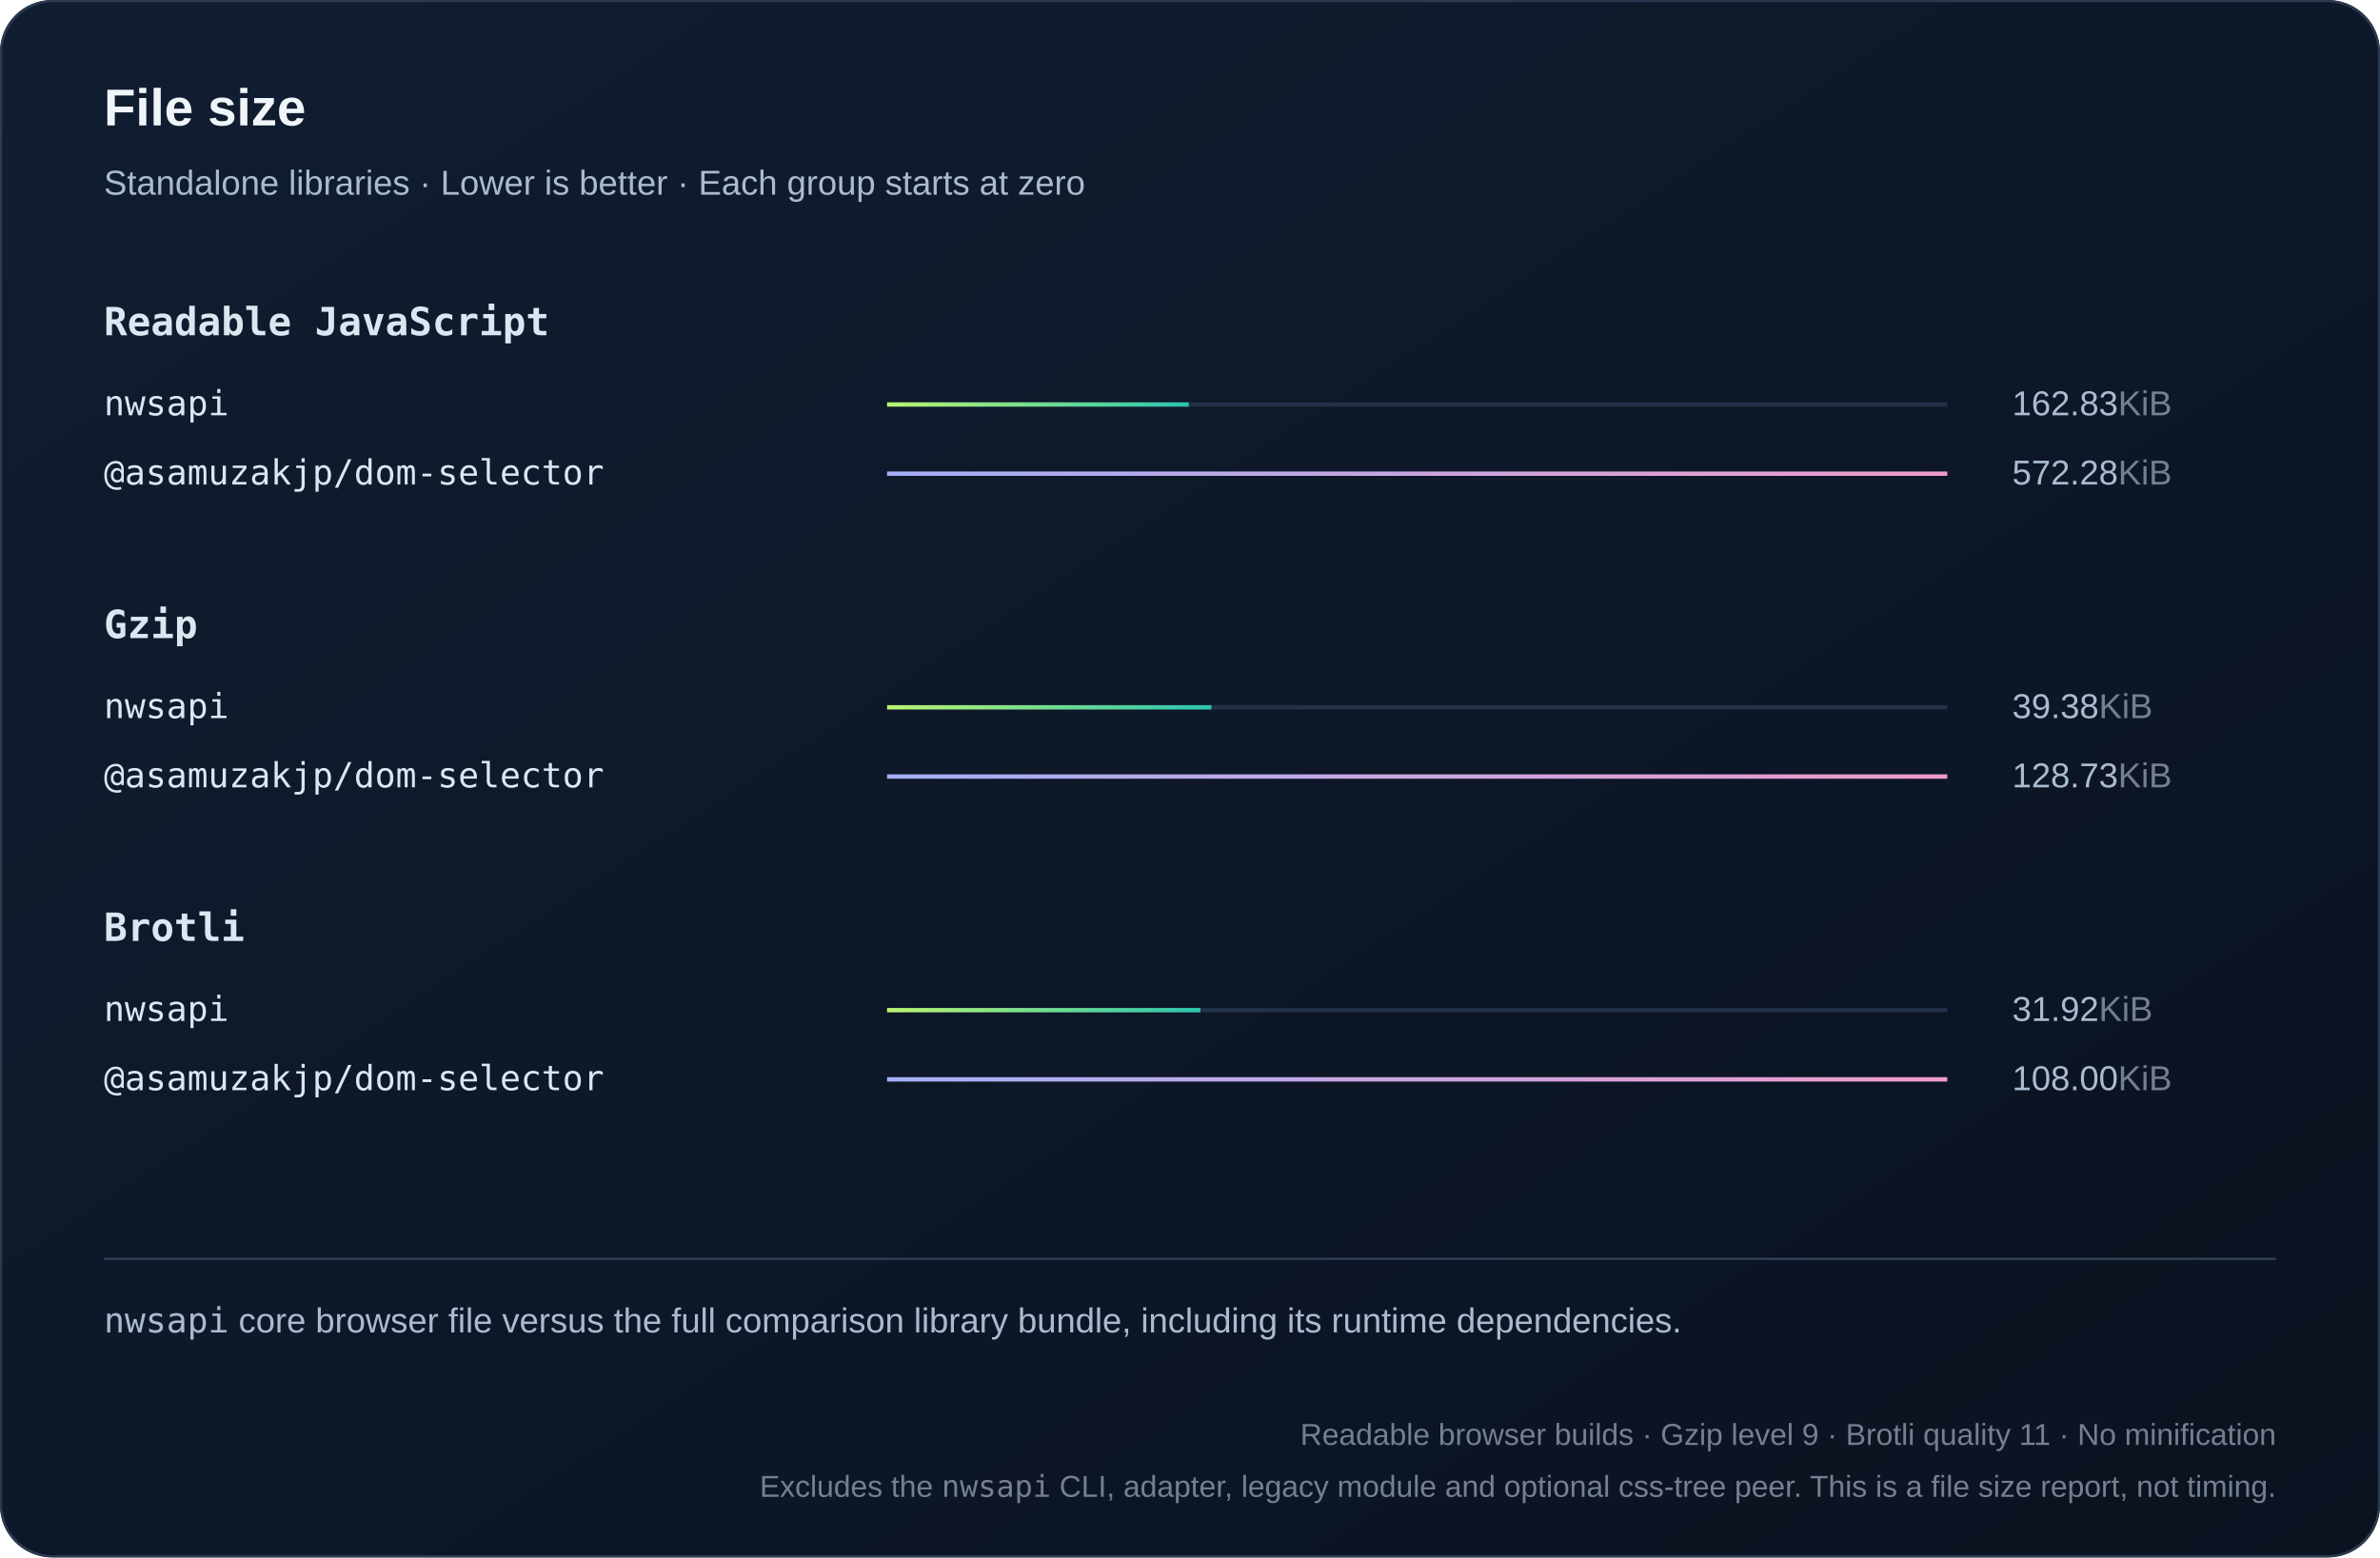
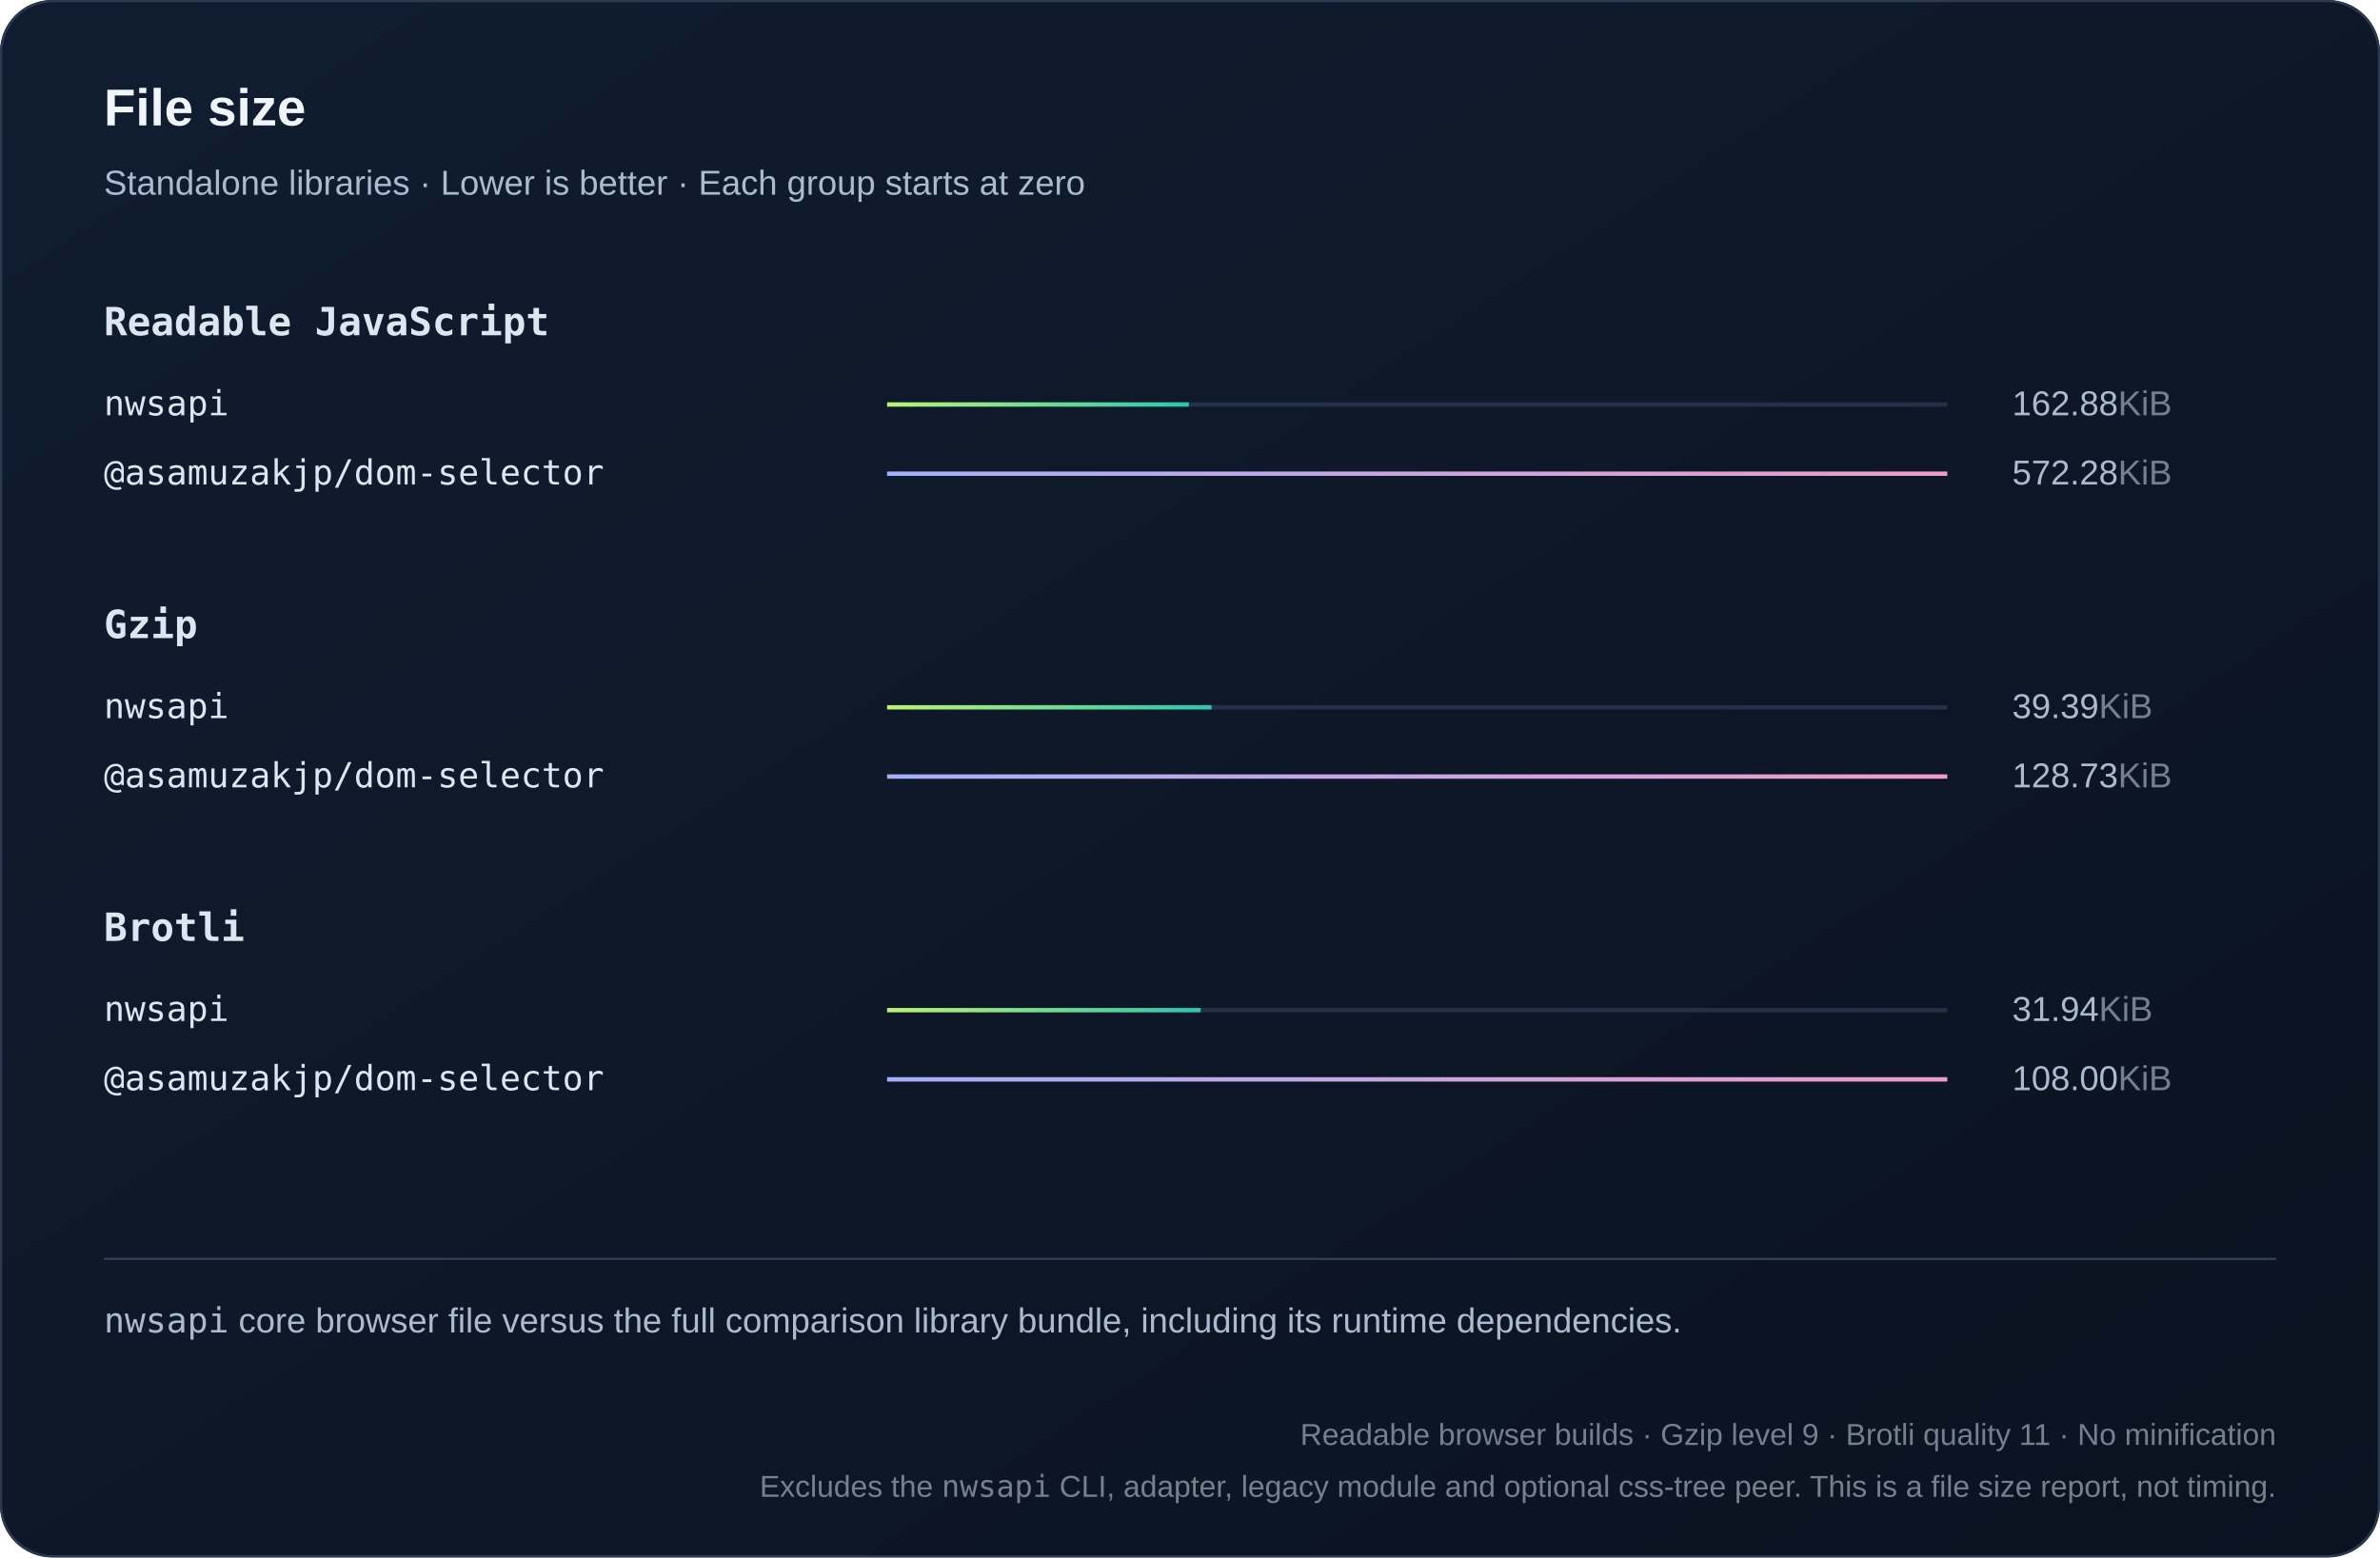
<svg xmlns="http://www.w3.org/2000/svg" width="1100" height="720" viewBox="0 0 1100 720" role="img">
  <defs>
    <linearGradient id="bg" x2="1" y2="1">
      <stop stop-color="#101d30" />
      <stop offset="1" stop-color="#0b1220" />
    </linearGradient>
    <linearGradient id="series0">
      <stop stop-color="#baf471" />
      <stop offset="1" stop-color="#2bc5ae" />
    </linearGradient>
    <linearGradient id="series1">
      <stop stop-color="#a4aff7" />
      <stop offset="1" stop-color="#ef9bc9" />
    </linearGradient>
    <linearGradient id="series2">
      <stop stop-color="#80d7ff" />
      <stop offset="1" stop-color="#739be8" />
    </linearGradient>
  </defs>
  <style>text{font-family:Arial,Helvetica,sans-serif;fill:#f0f5fa}
.muted{fill:#aabbd0;font:16px Arial,Helvetica,sans-serif}
.code{font:18px Consolas,Menlo,monospace;fill:#dce6f1}
.note .code{font:16px Consolas,Menlo,monospace}
.metadata,.metadata .code{fill:#75808e;font-size:14px}
.chart-title{font-size:24px;font-weight:700}
.unit{fill:#75808e}
.package{font-family:Consolas,Menlo,monospace}
.comparison{font-size:14px;font-variant-numeric:tabular-nums}
.tick{fill:#aabbd0;font-size:12px}
.time{fill:#aabbd0;font-size:13px;font-variant-numeric:tabular-nums}
.engine{font-size:16px}</style>
  <rect width="1100" height="720" rx="24" fill="url(#bg)" />
  <rect x=".5" y=".5" width="1099" height="719" rx="24" fill="none" stroke="#2b3a50" />
  <text x="48" y="58" class="chart-title">File size</text>
  <text x="48" y="90" class="muted">Standalone libraries · Lower is better · Each group starts at zero</text>
  <text x="48" y="155" class="code" style="font-weight:600">Readable JavaScript</text>
  <g>
    <text x="48" y="192" class="code engine">nwsapi</text>
    <path d="M410 187h490" stroke="#223048" stroke-width="2" />
-     <rect x="410" y="186" width="139.416" height="2" fill="url(#series0)" />
-     <text x="930" y="192" class="muted">162.83<tspan class="unit">KiB</tspan>
+     <rect x="410" y="186" width="139.462" height="2" fill="url(#series0)" />
+     <text x="930" y="192" class="muted">162.88<tspan class="unit">KiB</tspan>
    </text>
  </g>
  <g>
    <text x="48" y="224" class="code engine">@asamuzakjp/dom-selector</text>
    <path d="M410 219h490" stroke="#223048" stroke-width="2" />
    <rect x="410" y="218" width="490" height="2" fill="url(#series1)" />
    <text x="930" y="224" class="muted">572.28<tspan class="unit">KiB</tspan>
    </text>
  </g>
  <text x="48" y="295" class="code" style="font-weight:600">Gzip</text>
  <g>
    <text x="48" y="332" class="code engine">nwsapi</text>
    <path d="M410 327h490" stroke="#223048" stroke-width="2" />
-     <rect x="410" y="326" width="149.894" height="2" fill="url(#series0)" />
-     <text x="930" y="332" class="muted">39.38<tspan class="unit">KiB</tspan>
+     <rect x="410" y="326" width="149.946" height="2" fill="url(#series0)" />
+     <text x="930" y="332" class="muted">39.39<tspan class="unit">KiB</tspan>
    </text>
  </g>
  <g>
    <text x="48" y="364" class="code engine">@asamuzakjp/dom-selector</text>
    <path d="M410 359h490" stroke="#223048" stroke-width="2" />
    <rect x="410" y="358" width="490" height="2" fill="url(#series1)" />
    <text x="930" y="364" class="muted">128.73<tspan class="unit">KiB</tspan>
    </text>
  </g>
  <text x="48" y="435" class="code" style="font-weight:600">Brotli</text>
  <g>
    <text x="48" y="472" class="code engine">nwsapi</text>
    <path d="M410 467h490" stroke="#223048" stroke-width="2" />
-     <rect x="410" y="466" width="144.812" height="2" fill="url(#series0)" />
-     <text x="930" y="472" class="muted">31.92<tspan class="unit">KiB</tspan>
+     <rect x="410" y="466" width="144.927" height="2" fill="url(#series0)" />
+     <text x="930" y="472" class="muted">31.94<tspan class="unit">KiB</tspan>
    </text>
  </g>
  <g>
    <text x="48" y="504" class="code engine">@asamuzakjp/dom-selector</text>
    <path d="M410 499h490" stroke="#223048" stroke-width="2" />
    <rect x="410" y="498" width="490" height="2" fill="url(#series1)" />
    <text x="930" y="504" class="muted">108.00<tspan class="unit">KiB</tspan>
    </text>
  </g>
  <path d="M48 582h1004" stroke="#304159" />
  <text x="48" y="616" class="muted note">
    <tspan class="package">nwsapi</tspan> core browser file versus the full comparison library bundle, including its runtime dependencies.</text>
  <text x="1052" y="668" text-anchor="end" class="muted note metadata">Readable browser builds · Gzip level 9 · Brotli quality 11 · No minification</text>
  <text x="1052" y="692" text-anchor="end" class="muted note metadata">Excludes the <tspan class="package">nwsapi</tspan> CLI, adapter, legacy module and optional css-tree peer. This is a file size report, not timing.</text>
</svg>
